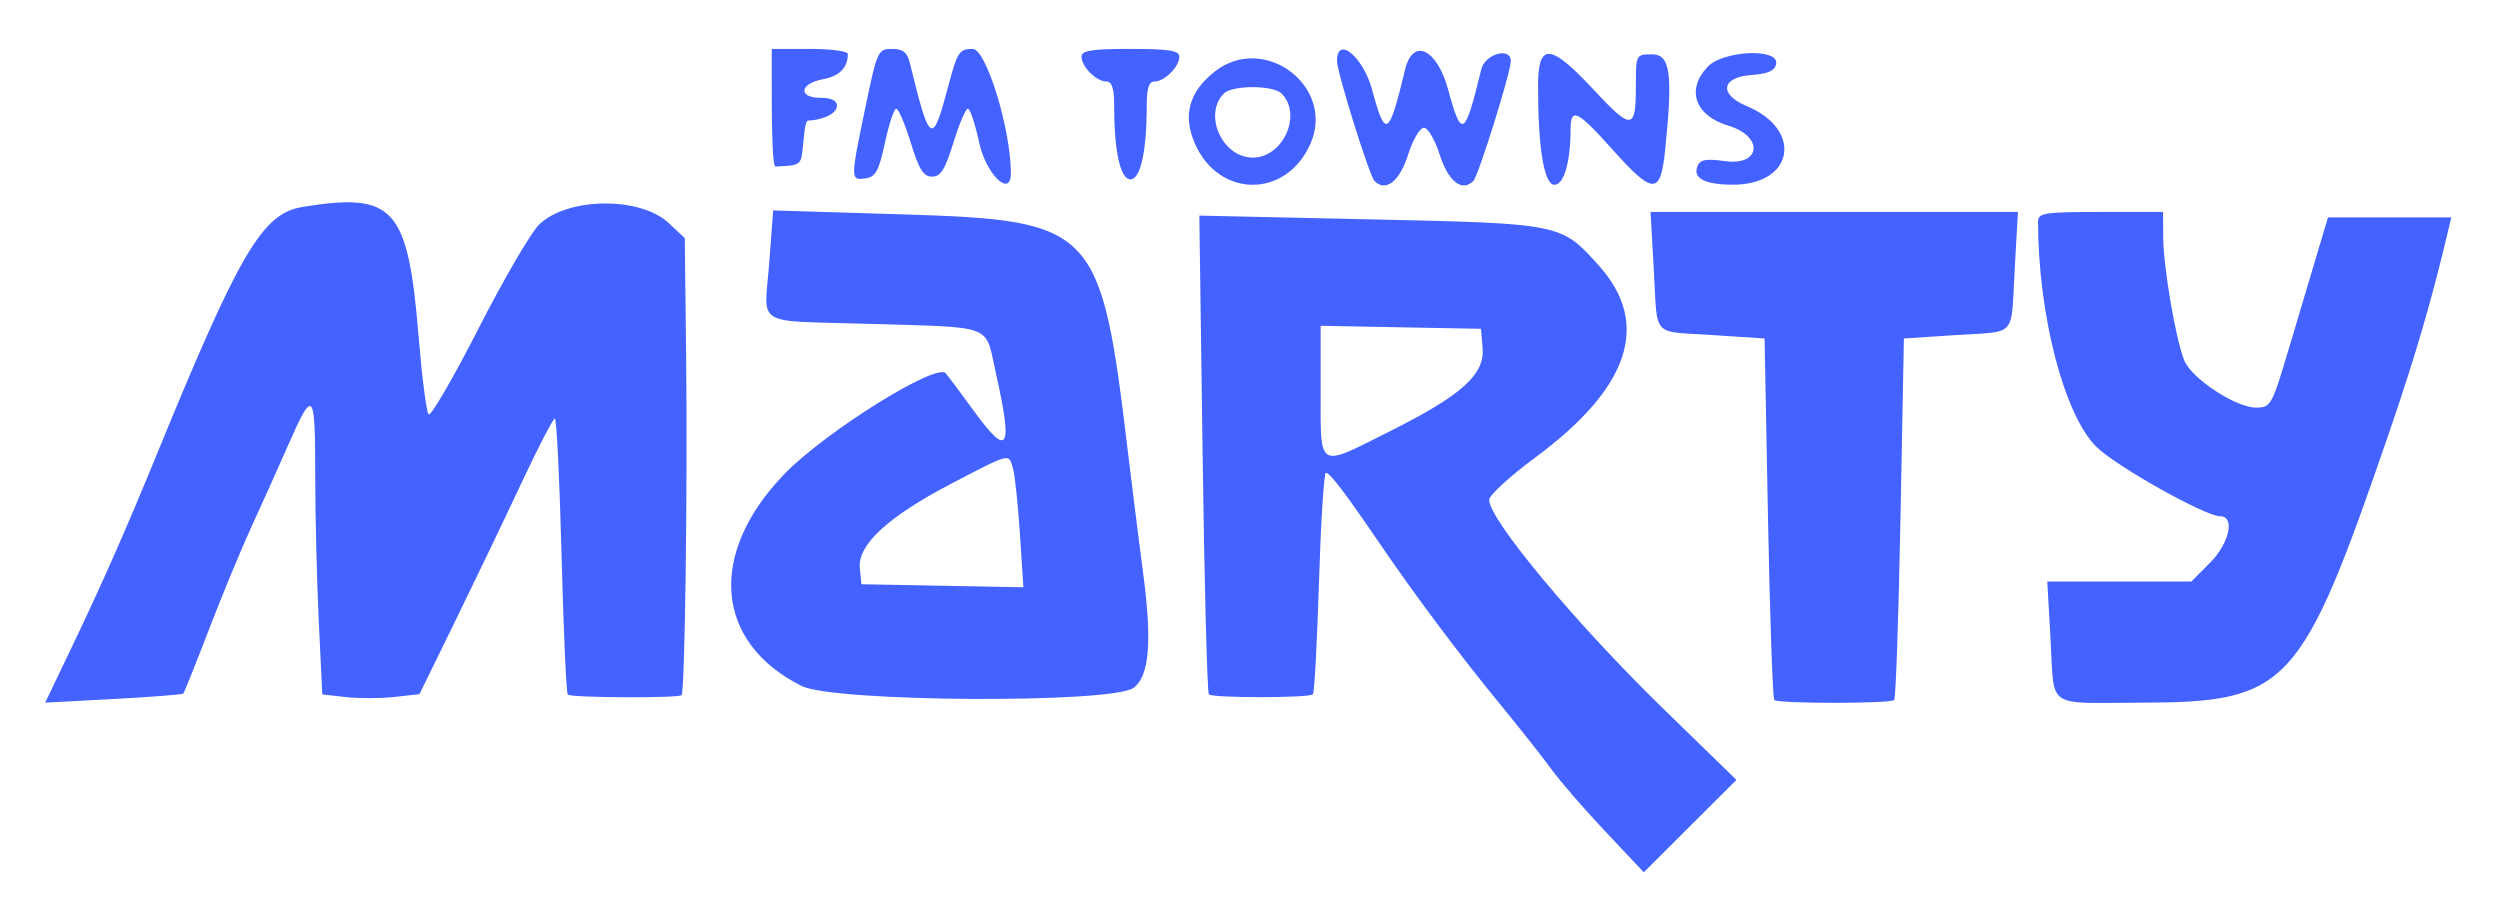
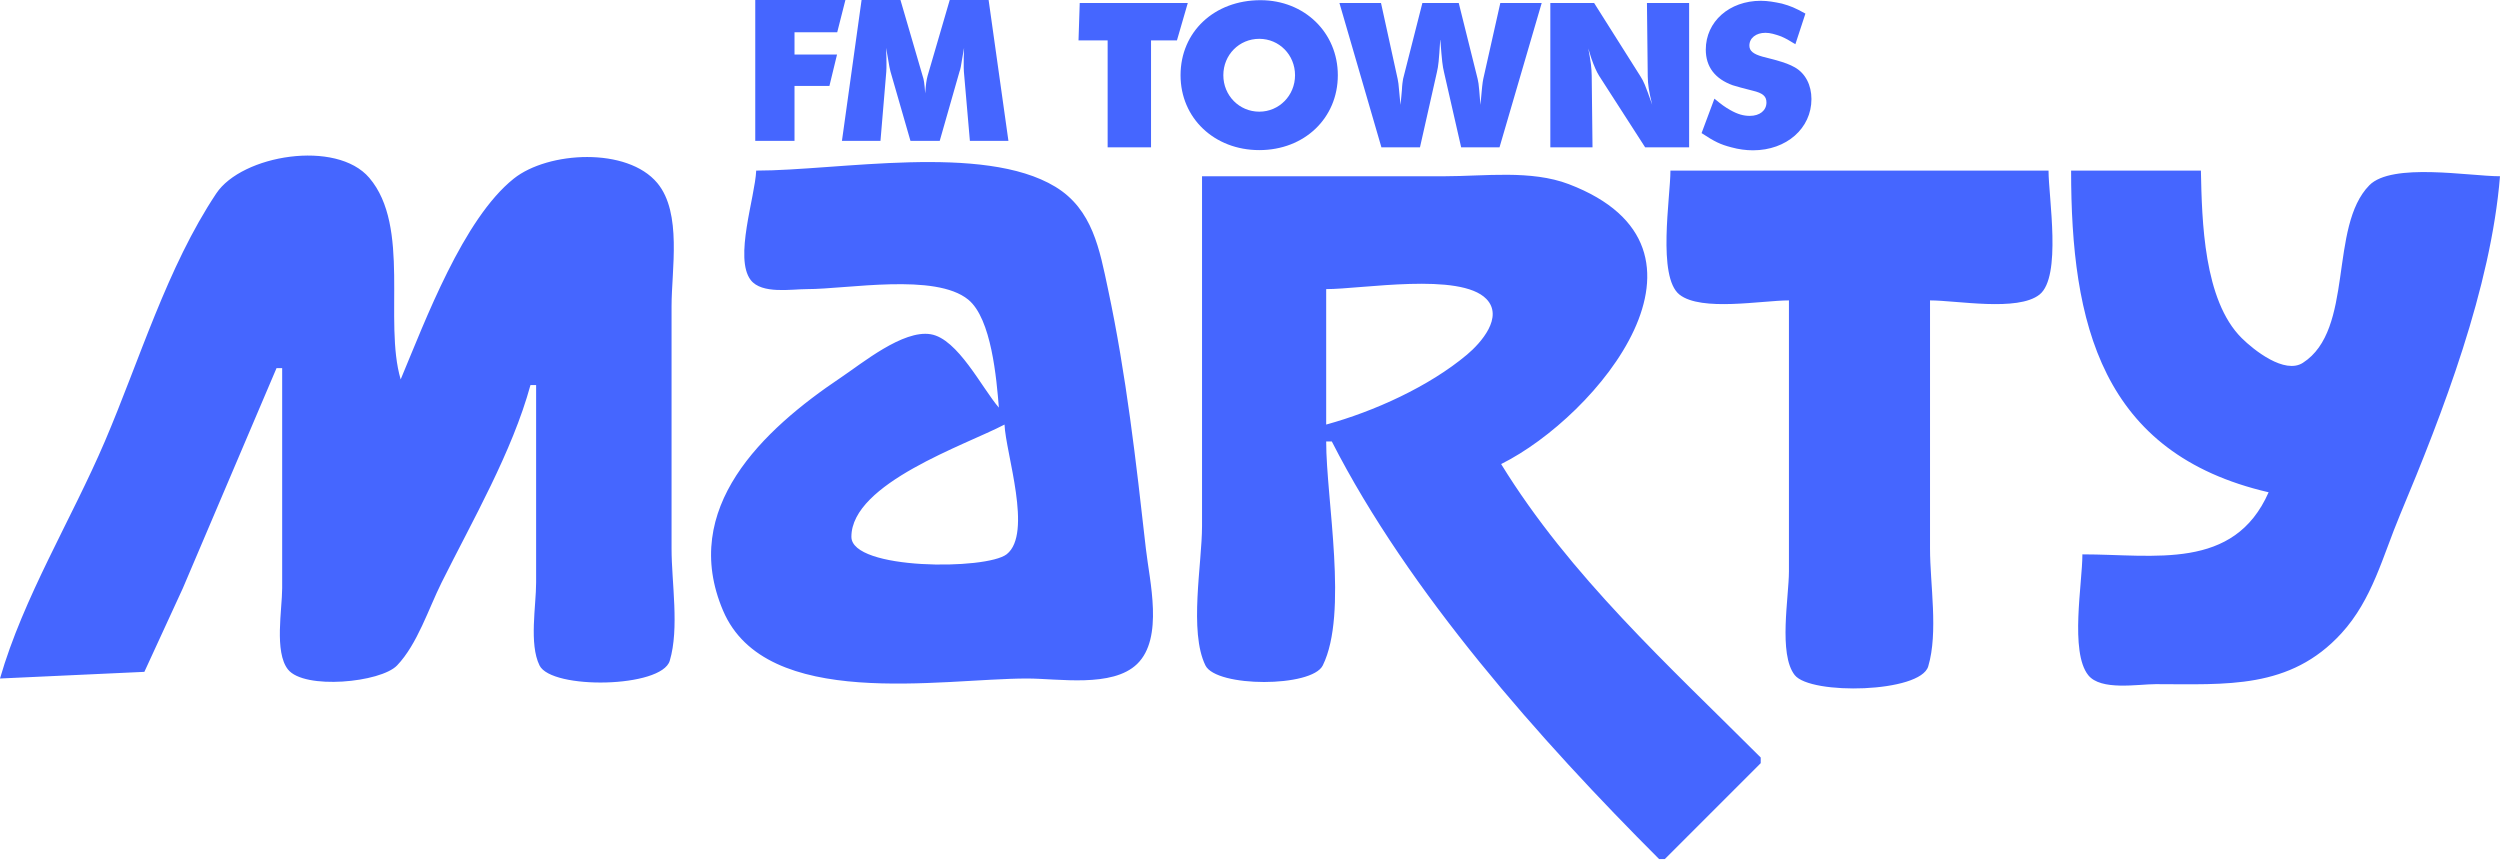
- <svg xmlns="http://www.w3.org/2000/svg" id="svg" width="400" height="144.348" viewBox="0, 0, 400,144.348" version="1.1">
-   <defs id="defs7" />
-   <g id="svgg" style="fill:#4362ff;fill-opacity:1">
-     <path id="path0" d="m 123.478,12.916 c 0,4.45 4e-5,13.766 0.599,13.731 2.874,-0.168 3.991,-0.01 4.229,-1.864 0.354,-2.357 0.349,-5.498 1.038,-5.498 1.519,0 4.569,-0.833 4.569,-2.391 0,-0.8 -0.927,-1.242 -2.609,-1.242 -3.658,0 -3.39,-2.268 0.351,-2.97 2.675,-0.502 3.997,-1.844 3.997,-4.057 0,-0.44 -2.739,-0.799 -6.087,-0.799 h -6.087 v 5.09 m 14.985,4.258 c -2.408,11.585 -2.408,11.709 0.009,11.365 1.628,-0.232 2.143,-1.175 3.119,-5.713 0.643,-2.989 1.457,-5.435 1.81,-5.435 0.353,0 1.395,2.446 2.316,5.435 1.324,4.297 2.038,5.435 3.413,5.435 1.375,0 2.09,-1.138 3.414,-5.435 0.92,-2.989 1.963,-5.435 2.316,-5.435 0.353,0 1.167,2.446 1.81,5.435 1.09,5.067 5.069,8.911 5.069,4.895 0,-7.045 -3.944,-19.895 -6.107,-19.895 -2.144,0 -2.455,0.47 -3.885,5.87 -2.577,9.734 -2.959,9.518 -6.134,-3.479 -0.455,-1.862 -1.095,-2.391 -2.896,-2.391 -2.238,0 -2.373,0.296 -4.254,9.348 m 34.58,-8.106 c 0,1.602 2.374,3.975 3.976,3.975 0.886,0 1.242,1.086 1.242,3.792 0,7.371 0.987,11.861 2.609,11.861 1.621,0 2.608,-4.49 2.608,-11.861 0,-2.706 0.356,-3.792 1.242,-3.792 1.602,0 3.976,-2.373 3.976,-3.975 0,-0.984 -1.624,-1.242 -7.826,-1.242 -6.203,0 -7.827,0.258 -7.827,1.242 m 40.88,0.715 c 0.017,1.837 5.187,18.371 5.999,19.182 1.798,1.799 4.018,0.066 5.366,-4.19 0.757,-2.387 1.899,-4.34 2.538,-4.34 0.639,0 1.781,1.953 2.538,4.34 1.349,4.256 3.568,5.989 5.367,4.19 0.811,-0.811 5.981,-17.345 5.998,-19.182 0.021,-2.323 -4.127,-1.179 -4.726,1.304 -2.62,10.854 -3.152,11.182 -5.296,3.261 -1.771,-6.542 -5.643,-8.378 -6.878,-3.261 -2.62,10.854 -3.152,11.182 -5.296,3.261 -1.436,-5.303 -5.648,-8.731 -5.61,-4.565 m 32.164,4.002 c 0,9.925 0.972,15.78 2.619,15.78 1.525,0 2.567,-3.59 2.589,-8.913 0.014,-3.525 1.098,-2.997 6.694,3.261 6.485,7.251 7.678,7.295 8.409,0.307 1.291,-12.352 0.872,-15.524 -2.05,-15.524 -2.606,0 -2.609,0.005 -2.609,5.166 0,6.972 -0.676,7.02 -6.776,0.471 -6.952,-7.462 -8.876,-7.581 -8.876,-0.548 m 27.108,-3.077 c -3.452,3.675 -1.985,7.803 3.341,9.399 5.655,1.694 5.251,6.461 -0.481,5.676 -3.139,-0.431 -4.053,-0.259 -4.475,0.839 -0.731,1.905 1.215,2.914 5.651,2.93 9.766,0.035 11.345,-8.774 2.254,-12.573 -4.5,-1.88 -4.1,-4.623 0.725,-4.972 2.69,-0.196 3.766,-0.68 3.977,-1.79 0.485,-2.558 -8.505,-2.157 -10.992,0.491 M 194.36,11.45 c -4.126,3.246 -5.161,7.036 -3.158,11.565 3.864,8.734 14.602,8.734 18.465,0 4.048,-9.15 -7.39,-17.792 -15.307,-11.565 m 10.683,3.507 c 3.362,3.361 0.263,10.26 -4.608,10.26 -4.871,0 -7.97,-6.899 -4.609,-10.26 1.352,-1.352 7.866,-1.352 9.217,0 M 48.428,33.105 c -6.49,1.053 -10.065,7.152 -23.661,40.373 -4.584,11.201 -8.58,20.249 -13.209,29.908 l -4.331,9.039 10.902,-0.583 c 5.996,-0.321 11.032,-0.713 11.191,-0.872 0.159,-0.159 2,-4.747 4.091,-10.195 2.09,-5.448 5.148,-12.84 6.795,-16.427 1.647,-3.587 4.328,-9.554 5.959,-13.26 3.961,-9 4.27,-8.649 4.27,4.861 0,6.381 0.254,16.902 0.565,23.38 l 0.565,11.778 3.782,0.427 c 2.081,0.234 5.581,0.224 7.778,-0.024 l 3.994,-0.45 5.788,-11.834 c 3.184,-6.509 7.941,-16.428 10.571,-22.042 2.631,-5.613 5.014,-10.211 5.296,-10.217 0.282,-0.006 0.766,9.832 1.075,21.862 0.309,12.03 0.758,22.068 0.996,22.306 0.514,0.514 17.723,0.593 18.211,0.084 0.528,-0.55 0.966,-33.213 0.727,-54.131 l -0.218,-18.999 -2.568,-2.399 c -4.578,-4.276 -16.169,-4.151 -20.723,0.224 -1.299,1.247 -5.669,8.74 -9.712,16.652 -4.043,7.912 -7.636,14.093 -7.984,13.735 C 68.229,65.944 67.512,60.37 66.983,53.913 65.286,33.191 63.089,30.727 48.428,33.105 m 74.643,9.005 c -0.775,10.326 -2.693,9.141 15.714,9.701 20.664,0.629 18.757,-0.107 20.563,7.934 2.743,12.211 1.969,13.566 -3.471,6.082 -2.156,-2.966 -4.215,-5.716 -4.575,-6.113 -1.537,-1.688 -19.308,9.419 -25.784,16.116 -12.335,12.755 -11.187,26.953 2.743,33.927 5.159,2.583 49.645,2.835 53.111,0.301 2.493,-1.823 2.978,-7.282 1.587,-17.884 -0.721,-5.5 -1.851,-14.5 -2.511,-20 -4.315,-35.979 -5.227,-36.933 -36.229,-37.881 l -20.515,-0.627 -0.633,8.444 m 141.538,1.035 c 0.626,11.06 -0.501,9.815 9.471,10.47 l 8.254,0.542 0.545,28.691 c 0.299,15.781 0.753,28.899 1.007,29.154 0.603,0.603 18.582,0.603 19.185,0 0.254,-0.255 0.707,-13.373 1.007,-29.154 l 0.545,-28.691 8.253,-0.542 c 9.972,-0.655 8.846,0.59 9.472,-10.47 l 0.523,-9.232 h -29.393 -29.392 l 0.523,9.232 m 61.479,-7.71 c 0.01,15 4.195,31.077 9.401,36.119 3.241,3.139 17.382,11.055 19.75,11.055 2.418,0 1.442,4.362 -1.674,7.478 l -2.956,2.956 h -11.523 -11.522 l 0.523,9.233 c 0.64,11.305 -0.928,10.192 14.303,10.154 23.807,-0.06 25.77,-2.189 39.9,-43.3 4.086,-11.889 6.769,-21.058 9.351,-31.956 l 0.566,-2.391 h -9.863 -9.864 l -1.882,6.304 c -1.036,3.467 -3.078,10.315 -4.538,15.217 -2.537,8.512 -2.765,8.913 -5.058,8.913 -3.295,0 -10.4,-4.678 -11.543,-7.601 -1.379,-3.527 -3.307,-14.819 -3.342,-19.573 l -0.03,-4.13 h -10 c -8.945,0 -10,0.161 -9.999,1.522 M 192.415,72.557 c 0.286,20.933 0.739,38.279 1.007,38.546 0.594,0.595 16.052,0.583 16.647,-0.013 0.234,-0.234 0.67,-8.303 0.968,-17.932 0.298,-9.628 0.798,-17.506 1.111,-17.506 0.645,0 3.016,3.115 8.599,11.299 5.762,8.446 12.81,17.858 19.215,25.658 3.141,3.826 6.846,8.521 8.233,10.434 1.386,1.914 5.286,6.414 8.666,10 l 6.145,6.522 7.41,-7.391 7.41,-7.391 -11.615,-11.305 C 252.152,99.795 238.28,83.166 238.267,79.979 c -0.004,-0.729 3.31,-3.774 7.363,-6.768 15.148,-11.188 18.535,-21.434 10.163,-30.746 -6.041,-6.719 -5.954,-6.702 -36.736,-7.374 l -27.163,-0.594 0.521,38.06 M 237.214,55.66 c 0.362,4.289 -3.3,7.566 -15.021,13.441 -11.491,5.76 -10.889,6.123 -10.889,-6.567 V 52.127 l 12.826,0.241 12.827,0.241 0.257,3.051 M 162.086,75 c 0.303,1.076 0.799,5.783 1.104,10.459 l 0.554,8.502 -12.959,-0.241 -12.959,-0.242 -0.256,-2.611 c -0.364,-3.704 4.566,-8.235 14.718,-13.524 9.511,-4.955 9.092,-4.855 9.798,-2.343" style="fill:#4362ff;fill-opacity:1;fill-rule:evenodd;stroke:none" />
+ <svg xmlns="http://www.w3.org/2000/svg" version="1.1" id="svg30761" width="443" height="152.231" viewBox="0 0 443 152.231">
+   <defs id="defs30765" />
+   <g id="g30767" transform="translate(-8,-8.768557)">
+     <path style="display:inline;fill:#4566ff;stroke:none" d="M 8,129 33.581,127.821 40.4,113 57,74 h 1 v 39 c 0,3.731 -1.423,11.302 1.028,14.397 2.878,3.633 16.43,2.324 19.335,-0.715 C 81.959,122.92 83.944,116.618 86.247,112 91.741,100.983 98.757,88.851 102,77 h 1 v 35 c 0,4.155 -1.268,10.878 0.603,14.682 2.128,4.324 21.645,4 23.079,-0.83 C 128.401,120.061 127,112.021 127,106 V 63 c 0,-6.407 1.881,-16.496 -2.514,-21.786 C 119.157,34.799 105.129,35.571 99.043,40.419 90.076,47.563 83.376,65.544 79,76 75.958,65.71 80.816,48.927 73.436,40.279 67.603,33.443 50.87,36.223 46.324,43.044 37.608,56.123 32.73,72.601 26.573,87 20.678,100.785 12.142,114.623 8,129 M 142,39 c -0.2,4.666 -3.953,15.537 -0.968,19.397 1.956,2.53 7.195,1.603 9.968,1.603 7.184,5e-4 22.723,-2.899 28.567,1.858 C 183.705,65.225 184.589,75.964 185,81 181.993,77.525 177.719,68.785 172.91,67.994 168,67.186 160.805,73.119 157,75.671 143.169,84.945 128.396,98.845 136.133,116.985 143.727,134.79 174.785,129 190,129 c 5.546,0 15.094,1.673 19.486,-2.564 4.766,-4.598 2.207,-14.717 1.564,-20.436 -1.721,-15.321 -3.493,-30.912 -6.711,-46 -1.486,-6.967 -2.711,-14.129 -9.343,-18.142 C 182.219,34.126 156.48,39 142,39 m 162,0 c 0,4.718 -2.368,18.827 1.603,21.972 C 309.454,64.022 320.25,62 325,62 v 48 c 0,4.513 -1.895,14.706 1.028,18.397 2.821,3.562 22.262,3.145 23.654,-1.545 C 351.484,120.783 350,112.314 350,106 V 62 c 4.75,0 15.546,2.022 19.397,-1.028 C 373.368,57.827 371,43.718 371,39 h -67 m 71,0 c 0,27.053 5.277,50.12 35,57 -6.136,13.942 -20.223,11 -33,11 0,5.132 -2.249,17.259 1.028,21.397 2.233,2.819 8.821,1.603 11.972,1.603 12.451,0 23.77,0.974 32.895,-9.004 5.507,-6.021 7.318,-13.672 10.388,-20.996 7.637,-18.217 16.1,-40.204 17.717,-60 -5.415,0 -19.153,-2.473 -23.157,1.603 -7.226,7.357 -2.623,25.604 -11.782,31.465 -3.229,2.066 -8.673,-2.248 -10.836,-4.397 C 398.492,61.984 398.184,47.919 398,39 h -23 m -154,1 v 62 c 0,6.627 -2.343,18.694 0.603,24.682 1.928,3.917 18.866,3.917 20.794,0 C 246.939,117.451 243,97.322 243,87 h 1 c 13.614,26.704 36.965,52.965 58,74 h 1 l 17,-17 v -1 C 303.666,126.666 286.191,110.826 274,91 291.05,82.518 315.735,52.762 286,41.403 279.29,38.84 271.054,40 264,40 h -43 m 22,44 V 60 c 6.318,0 23.751,-3.028 28.381,1.742 3.114,3.208 -0.955,7.793 -3.425,9.868 C 261.219,77.269 251.436,81.693 243,84 m -57,0 c 0.218,5.088 5.02,19.311 0.397,22.972 -3.565,2.823 -27.53,2.832 -27.53,-3.081 0,-9.504 20.276,-16.283 27.133,-19.891 z" id="path30900" />
+     <g aria-label="FM" transform="scale(0.9645428,1.036761)" id="text2848" style="font-size:33.39px;line-height:1.25;font-family:Ornitons-Regular;-inkscape-font-specification:Ornitons-Regular;display:inline;fill:#4566ff;stroke-width:1">
+       <path d="m 147.045,32.532 h 7.212 v -9.383 h 6.411 l 1.402,-5.376 h -7.813 V 13.967 h 7.847 l 1.503,-5.509 h -16.561 z" style="font-family:Ornitons-Bold;-inkscape-font-specification:Ornitons-Bold" id="path826" />
+       <path d="m 162.971,32.532 h 7.079 l 1.068,-11.82 c 0.033,-0.367 0.033,-0.835 0.033,-1.436 0,-0.534 0,-1.135 -0.067,-2.638 0.134,0.801 0.267,1.369 0.334,1.77 0.2,1.169 0.367,1.937 0.467,2.271 l 3.673,11.853 h 5.376 l 3.639,-11.853 c 0.167,-0.334 0.301,-1.102 0.501,-2.271 0.067,-0.401 0.167,-0.968 0.334,-1.77 -0.067,1.336 -0.067,2.003 -0.067,2.571 0,0.568 0,1.102 0.033,1.503 l 1.102,11.82 h 7.079 L 189.917,8.458 h -7.145 l -4.074,12.989 c -0.2,0.701 -0.3,1.369 -0.434,2.972 -0.134,-1.703 -0.234,-2.371 -0.467,-2.972 L 173.723,8.458 h -7.145 z" style="font-family:Ornitons-Bold;-inkscape-font-specification:Ornitons-Bold" id="path828" />
+     </g>
+     <g aria-label="TOWNS" transform="scale(1.001746,0.9982566)" id="text16120" style="font-size:35.53px;line-height:1.25;font-family:TrasksHand;-inkscape-font-specification:TrasksHand;display:inline;fill:#4566ff">
+       <path d="m 198.766,15.959 h 5.152 v 18.973 h 7.675 V 15.959 h 4.583 l 1.919,-6.644 h -19.115 z" style="font-family:Ornitons-Bold;-inkscape-font-specification:Ornitons-Bold" id="path831" />
+       <path d="m 216.815,22.141 c 0,7.603 5.969,13.288 13.928,13.288 7.994,0 13.892,-5.685 13.892,-13.288 0,-7.568 -5.898,-13.324 -13.679,-13.324 -8.172,0 -14.141,5.614 -14.141,13.324 z m 13.928,-6.466 c 3.517,0 6.324,2.842 6.324,6.466 0,3.589 -2.807,6.466 -6.324,6.466 -3.553,0 -6.36,-2.878 -6.36,-6.466 0,-3.624 2.807,-6.466 6.36,-6.466 z" style="font-family:Ornitons-Bold;-inkscape-font-specification:Ornitons-Bold" id="path833" />
+       <path d="m 244.919,9.315 7.426,25.617 h 6.822 l 2.985,-13.288 c 0.284,-1.244 0.355,-1.919 0.604,-5.934 0.32,4.157 0.391,4.69 0.675,5.934 l 3.02,13.288 h 6.786 l 7.461,-25.617 h -7.319 L 270.359,22.816 c -0.142,0.746 -0.213,1.35 -0.497,4.583 -0.107,-1.137 -0.178,-2.025 -0.213,-2.594 -0.071,-0.924 -0.178,-1.634 -0.284,-2.025 L 266.024,9.315 H 259.593 L 256.182,22.781 c -0.071,0.391 -0.178,1.101 -0.213,2.025 -0.071,0.568 -0.107,1.457 -0.249,2.594 -0.107,-1.137 -0.178,-2.025 -0.249,-2.594 -0.071,-0.888 -0.142,-1.563 -0.249,-1.99 L 252.274,9.315 Z" style="font-family:Ornitons-Bold;-inkscape-font-specification:Ornitons-Bold" id="path835" />
+       <path d="m 282.226,34.932 h 7.461 l -0.142,-12.755 c -0.035,-1.386 -0.142,-2.345 -0.604,-4.797 0.178,0.64 0.391,1.244 0.533,1.741 0.497,1.421 0.959,2.452 1.386,3.127 l 8.136,12.684 h 7.781 V 9.315 h -7.461 l 0.142,13.04 c 0.035,1.492 0.178,2.523 0.782,5.01 -1.315,-3.731 -1.457,-4.015 -2.061,-5.01 L 289.972,9.315 h -7.746 z" style="font-family:Ornitons-Bold;-inkscape-font-specification:Ornitons-Bold" id="path837" />
+       <path d="m 308.98,32.409 c 2.309,1.528 3.34,2.025 5.258,2.523 1.279,0.355 2.594,0.533 3.837,0.533 5.934,0 10.339,-3.908 10.339,-9.096 0,-2.487 -1.066,-4.548 -2.913,-5.614 -0.959,-0.533 -1.67,-0.817 -3.695,-1.386 l -2.061,-0.533 c -1.634,-0.462 -2.309,-1.03 -2.309,-1.954 0,-1.35 1.173,-2.274 2.842,-2.274 0.853,0 1.67,0.249 2.771,0.64 0.888,0.391 1.386,0.675 2.523,1.386 l 1.776,-5.436 c -1.848,-1.03 -2.629,-1.35 -4.157,-1.777 -1.315,-0.284 -2.523,-0.497 -3.731,-0.497 -5.578,0 -9.735,3.695 -9.735,8.669 0,3.056 1.634,5.187 4.761,6.324 0.711,0.213 1.919,0.568 3.517,0.959 1.812,0.426 2.452,0.995 2.452,2.096 0,1.421 -1.172,2.381 -2.949,2.381 -1.101,0 -2.132,-0.284 -3.446,-1.03 -0.995,-0.568 -1.528,-0.959 -2.807,-2.025 z" style="font-family:Ornitons-Bold;-inkscape-font-specification:Ornitons-Bold" id="path839" />
+     </g>
  </g>
</svg>
